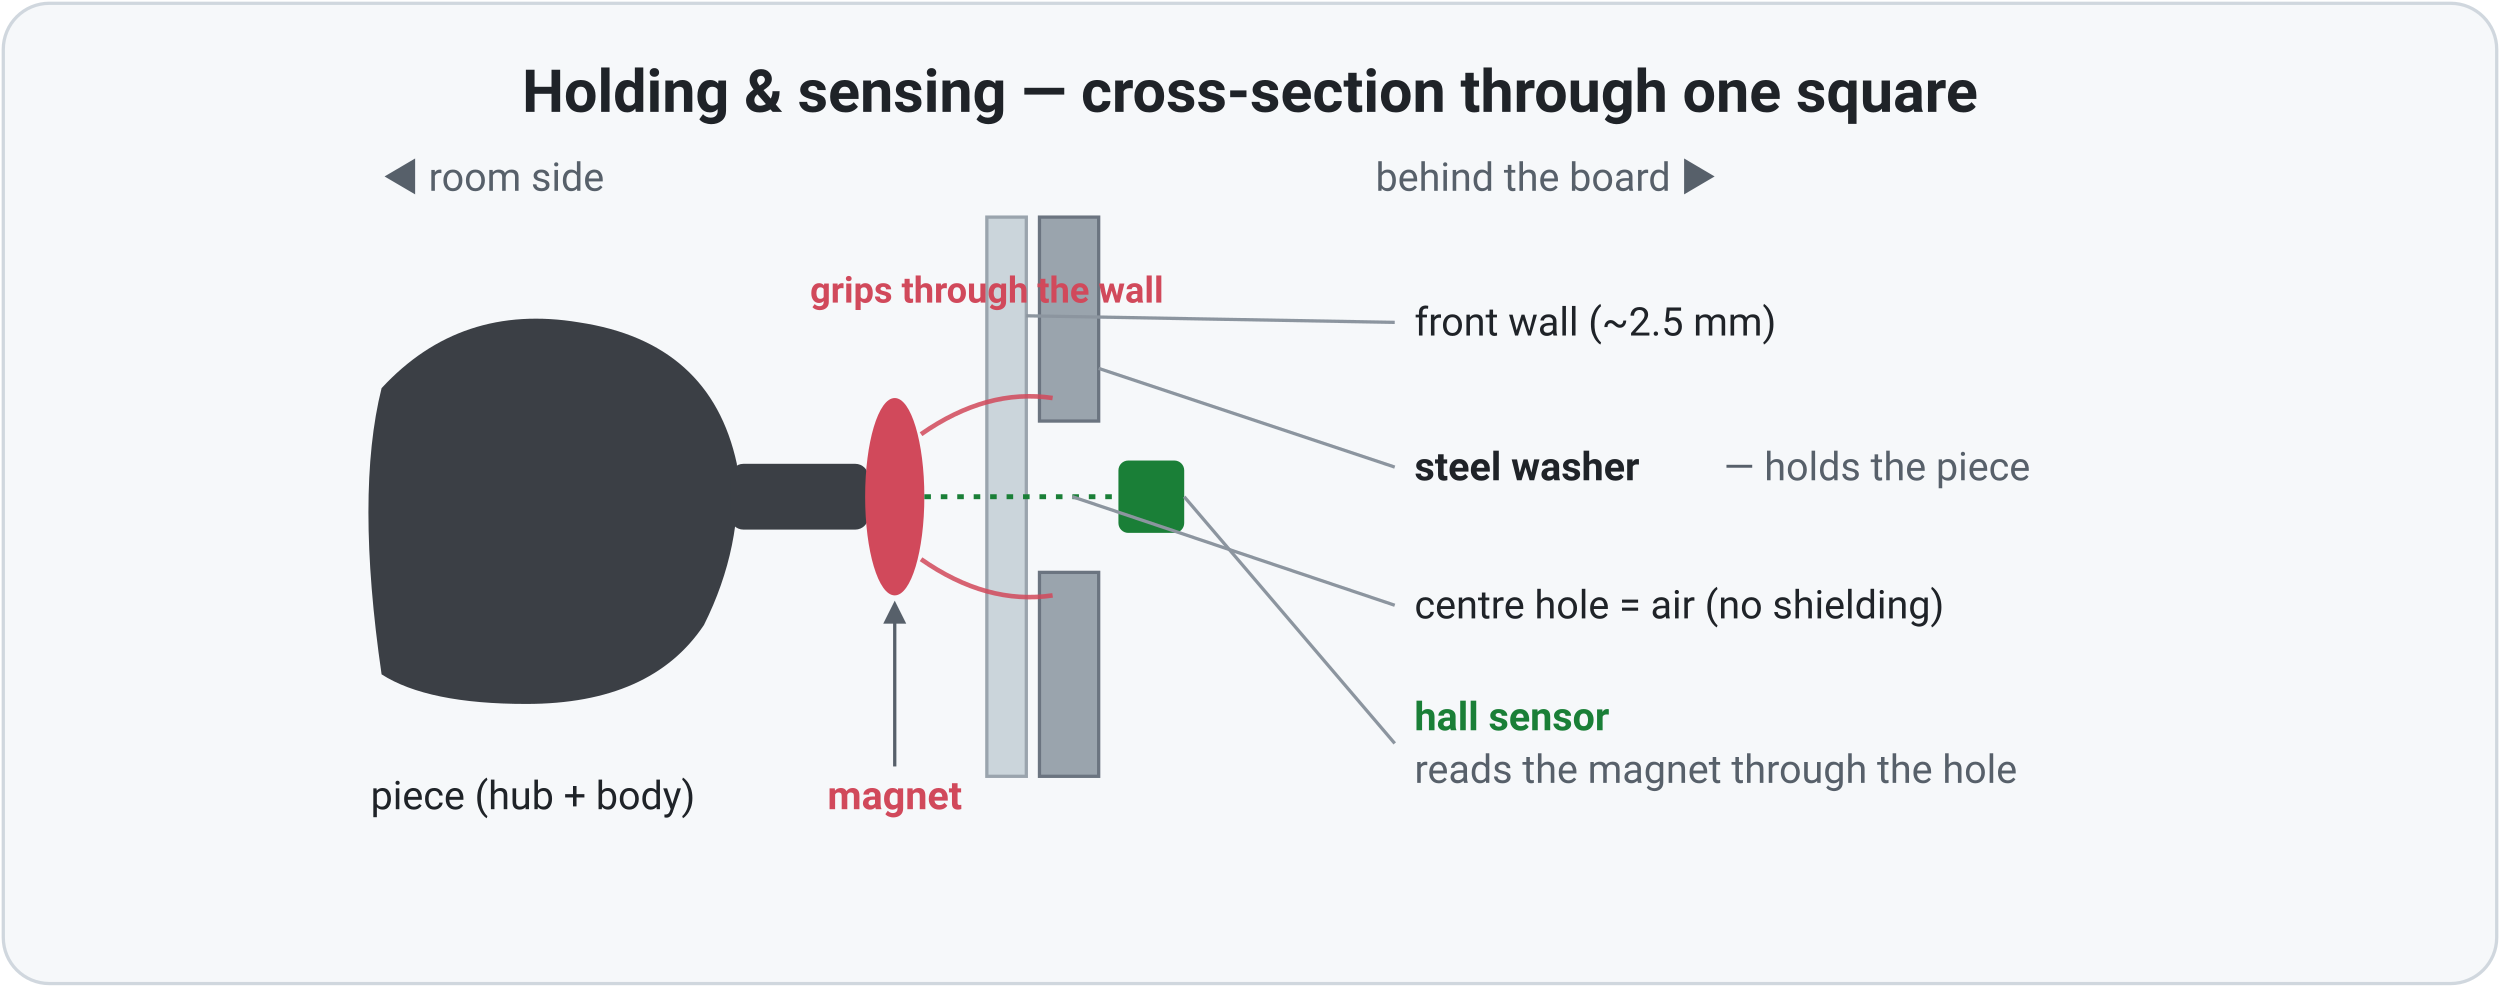
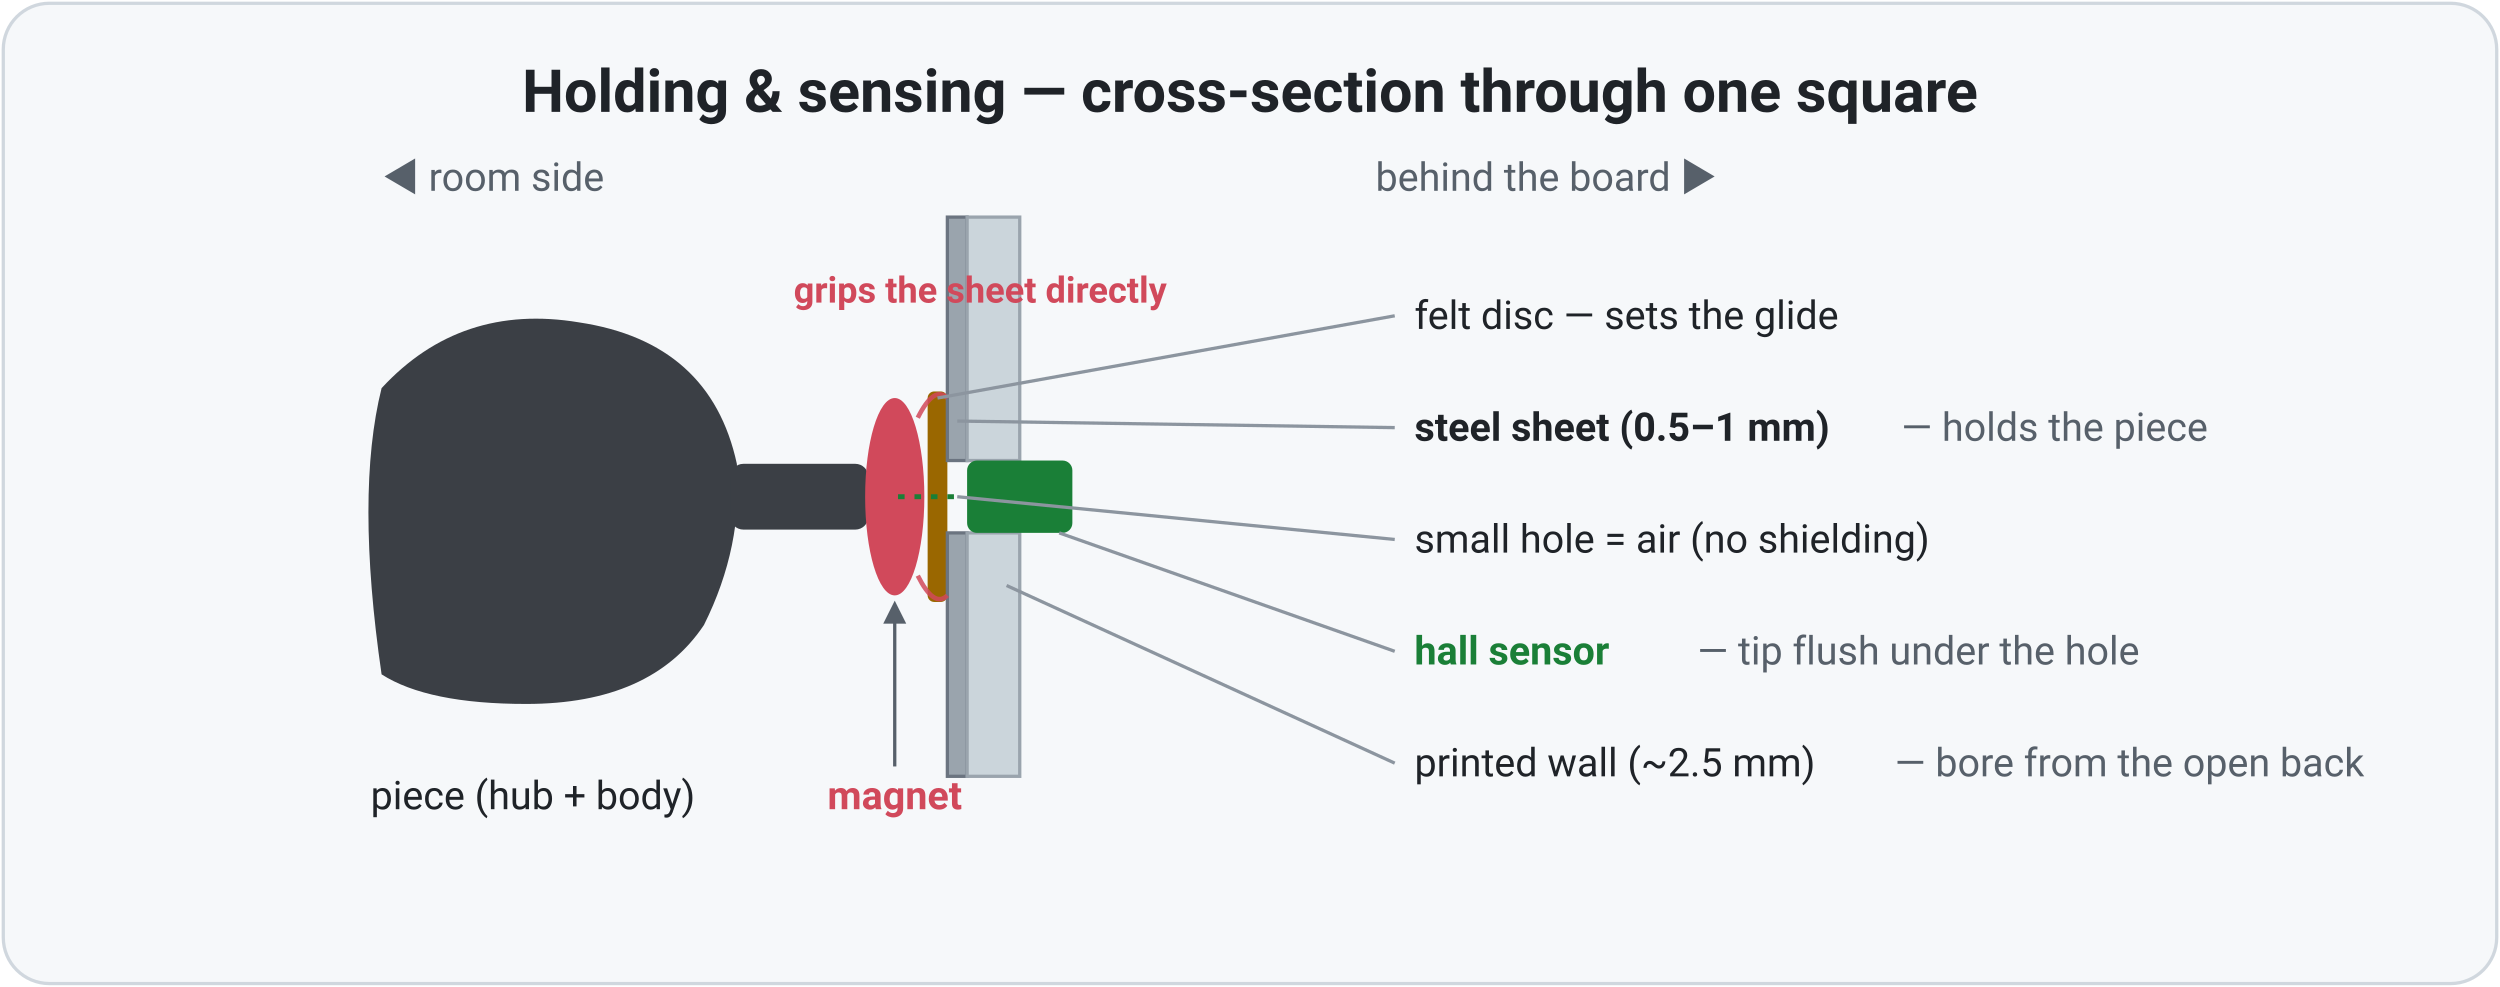
<svg xmlns="http://www.w3.org/2000/svg" viewBox="0 0 760 300" font-family="-apple-system,Segoe UI,Roboto,Helvetica,Arial,sans-serif">
  <defs>
    <marker id="s" viewBox="0 0 10 10" refX="8" refY="5" markerWidth="7" markerHeight="7" orient="auto-start-reverse">
      <path d="M0,0 L10,5 L0,10 z" fill="#57606a" />
    </marker>
  </defs>
  <rect x="1" y="1" width="758" height="298" rx="14" fill="#f6f8fa" stroke="#d0d7de" />
  <text x="380" y="34" text-anchor="middle" font-size="18" font-weight="700" fill="#1f2328">Holding &amp; sensing — cross-section through one square</text>
  <text x="150" y="58" text-anchor="middle" font-size="12" fill="#57606a">◀ room side</text>
  <text x="470" y="58" text-anchor="middle" font-size="12" fill="#57606a">behind the board ▶</text>
  <path d="M116 205 Q108 150 116 118 Q140 92 176 98 Q216 104 224 141 Q226 166 214 190 Q198 214 160 214 Q130 214 116 205 Z" fill="#3b3f45" />
  <rect x="222" y="141" width="42" height="20" rx="4" fill="#3b3f45" />
  <text x="162" y="246" text-anchor="middle" font-size="12" fill="#1f2328">piece (hub + body)</text>
  <ellipse cx="272" cy="151" rx="9" ry="30" fill="#d1495b" />
  <line x1="272" y1="233" x2="272" y2="184" stroke="#57606a" stroke-width="1" marker-end="url(#s)" />
  <text x="272" y="246" text-anchor="middle" font-size="12" fill="#d1495b" font-weight="700">magnet</text>
-   <rect x="300" y="66" width="12" height="170" fill="#cbd5db" stroke="#9aa4ad" />
-   <rect x="316" y="66" width="18" height="62" fill="#9aa4ad" stroke="#6b7480" />
-   <rect x="316" y="174" width="18" height="62" fill="#9aa4ad" stroke="#6b7480" />
-   <rect x="340" y="140" width="20" height="22" rx="3" fill="#1a7f37" />
+   <rect x="282" y="119" width="6" height="64" rx="2" fill="#9a6700" />
+   <rect x="288" y="66" width="6" height="74" fill="#9aa4ad" stroke="#6b7480" />
+   <rect x="288" y="162" width="6" height="74" fill="#9aa4ad" stroke="#6b7480" />
+   <rect x="294" y="66" width="16" height="74" fill="#cbd5db" stroke="#9aa4ad" />
+   <rect x="294" y="162" width="16" height="74" fill="#cbd5db" stroke="#9aa4ad" />
+   <rect x="294" y="140" width="32" height="22" rx="3" fill="#1a7f37" />
  <g fill="none" stroke="#d1495b" stroke-width="1.4" opacity="0.85">
-     <path d="M280 132 Q300 118 320 121" />
-     <path d="M280 170 Q300 184 320 181" />
+     <path d="M279 127 Q284 117 288 121" />
+     <path d="M279 175 Q284 185 288 181" />
  </g>
-   <text x="300" y="92" text-anchor="middle" font-size="11" font-weight="700" fill="#d1495b">grips through the wall</text>
-   <line x1="281" y1="151" x2="340" y2="151" stroke="#1a7f37" stroke-width="1.5" stroke-dasharray="2 3" />
+   <text x="298" y="92" text-anchor="middle" font-size="11" font-weight="700" fill="#d1495b">grips the sheet directly</text>
+   <line x1="273" y1="151" x2="293" y2="151" stroke="#1a7f37" stroke-width="1.5" stroke-dasharray="2 3" />
  <g stroke="#8c959f" stroke-width="1">
-     <line x1="312" y1="96" x2="424" y2="98" />
-     <line x1="334" y1="112" x2="424" y2="142" />
-     <line x1="326" y1="151" x2="424" y2="184" />
-     <line x1="360" y1="151" x2="424" y2="226" />
+     <line x1="285" y1="121" x2="424" y2="96" />
+     <line x1="291" y1="128" x2="424" y2="130" />
+     <line x1="291" y1="151" x2="424" y2="164" />
+     <line x1="322" y1="162" x2="424" y2="198" />
+     <line x1="306" y1="178" x2="424" y2="232" />
  </g>
  <g font-size="12" fill="#1f2328">
-     <text x="430" y="102">front wall (~2.5 mm)</text>
-     <text x="430" y="146" font-weight="700">steel washer</text>
-     <text x="524" y="146" fill="#57606a"> — holds the piece</text>
-     <text x="430" y="188">centre hole = air (no shielding)</text>
-     <text x="430" y="222" font-weight="700" fill="#1a7f37">hall sensor</text>
-     <text x="430" y="238" fill="#57606a">reads the magnet through the hole</text>
+     <text x="430" y="100">felt disc — sets the glide</text>
+     <text x="430" y="134" font-weight="700">steel sheet (0.5–1 mm)</text>
+     <text x="578" y="134" fill="#57606a"> — holds the piece</text>
+     <text x="430" y="168">small hole = air (no shielding)</text>
+     <text x="430" y="202" font-weight="700" fill="#1a7f37">hall sensor</text>
+     <text x="516" y="202" fill="#57606a"> — tip flush under the hole</text>
+     <text x="430" y="236">printed wall (~2.5 mm)</text>
+     <text x="576" y="236" fill="#57606a"> — bore from the open back</text>
  </g>
</svg>
